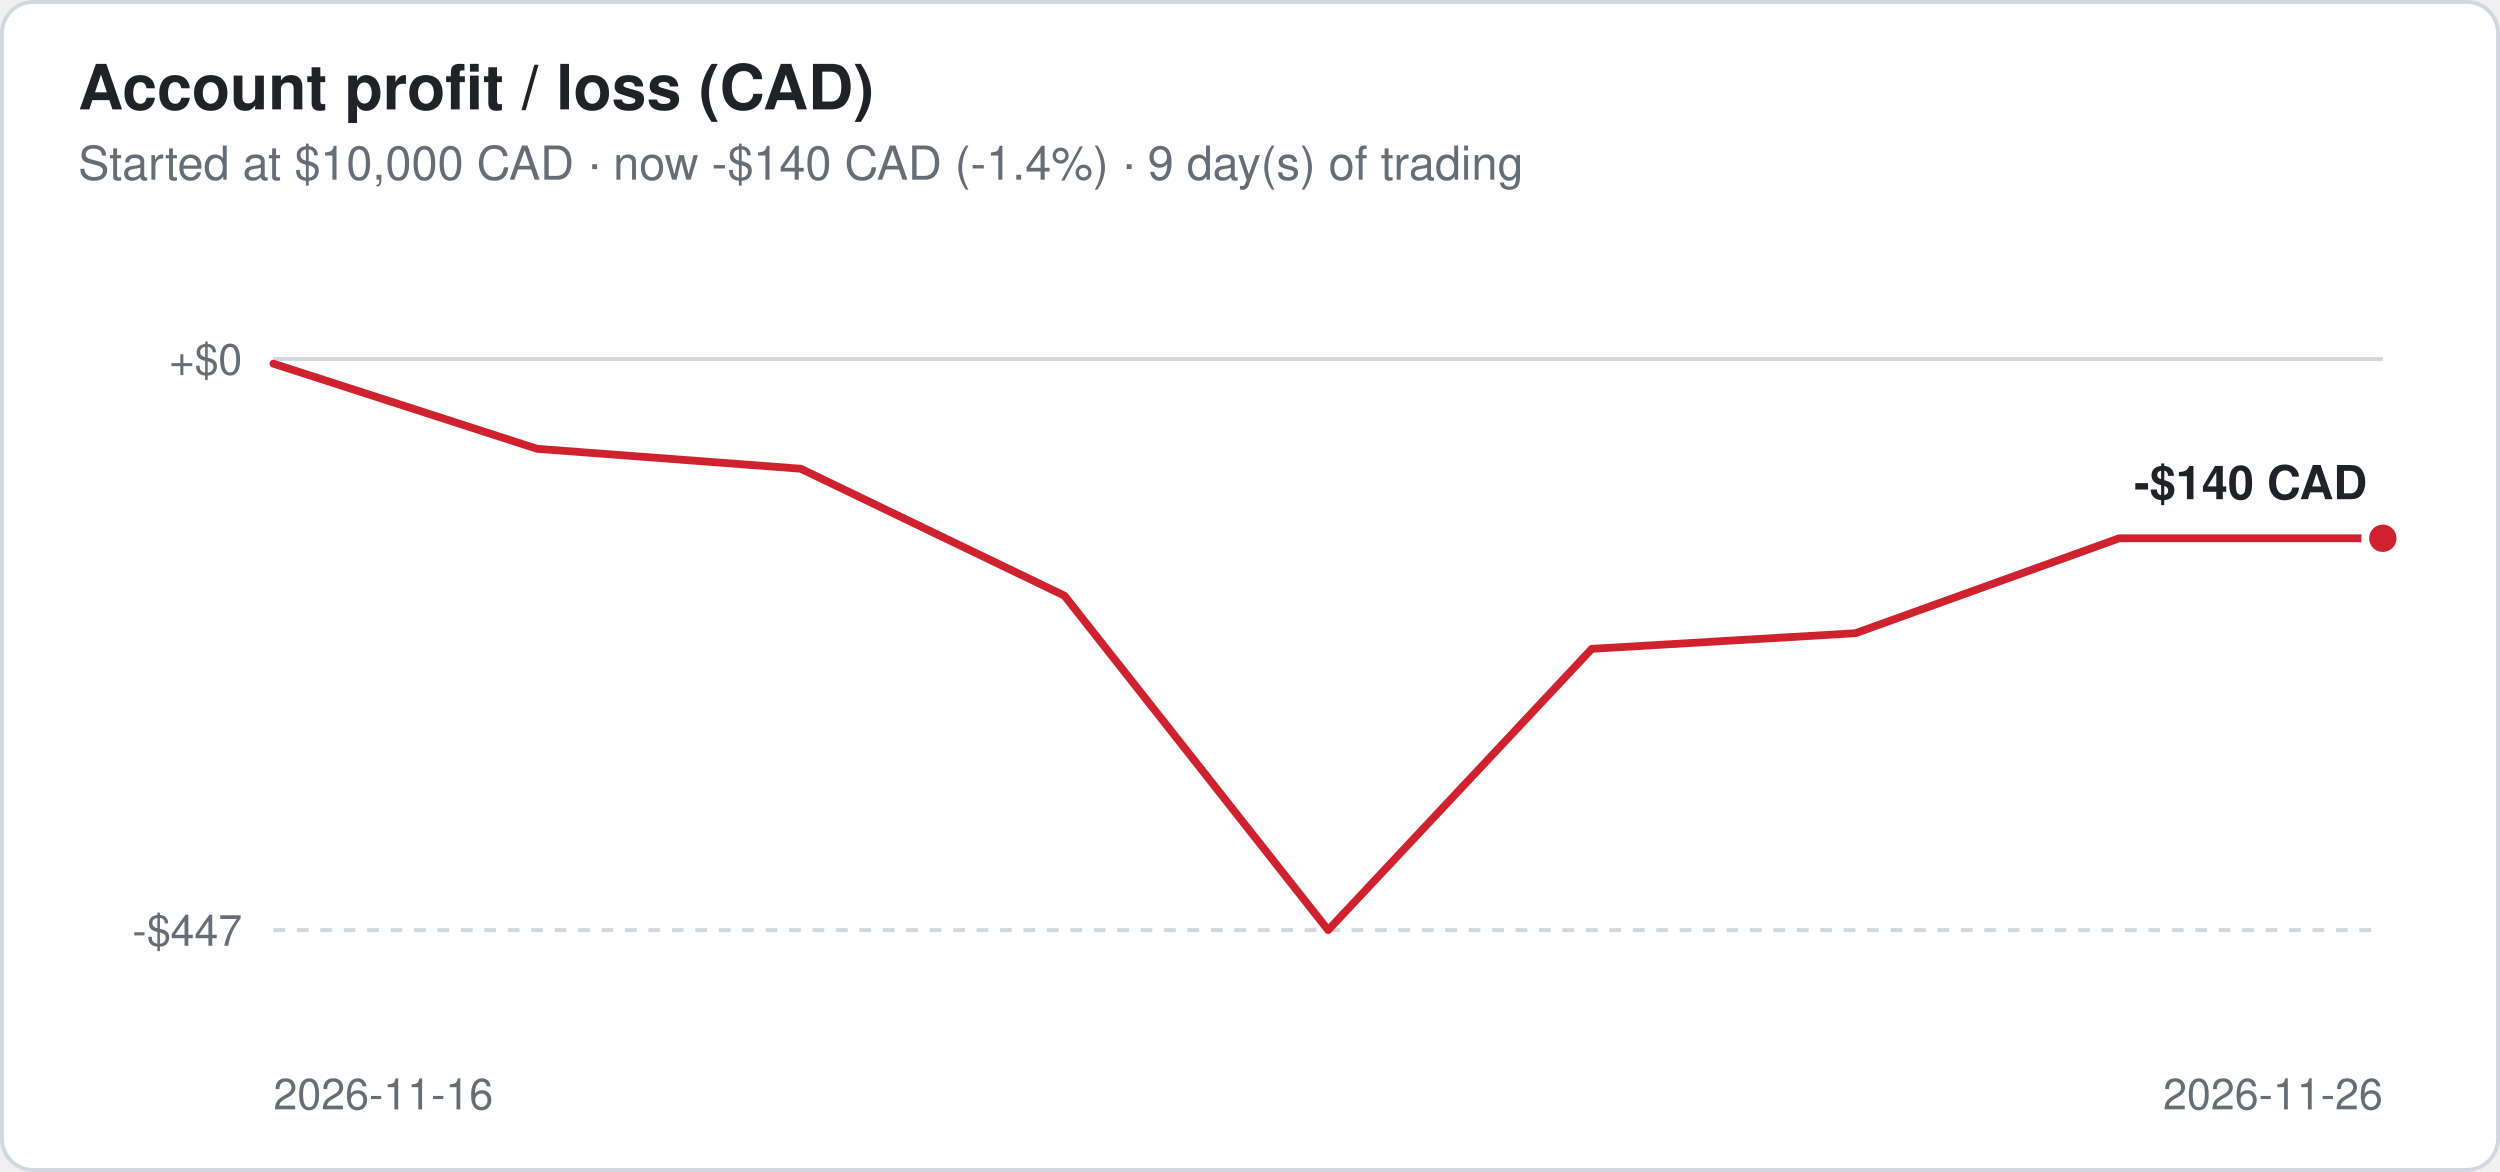
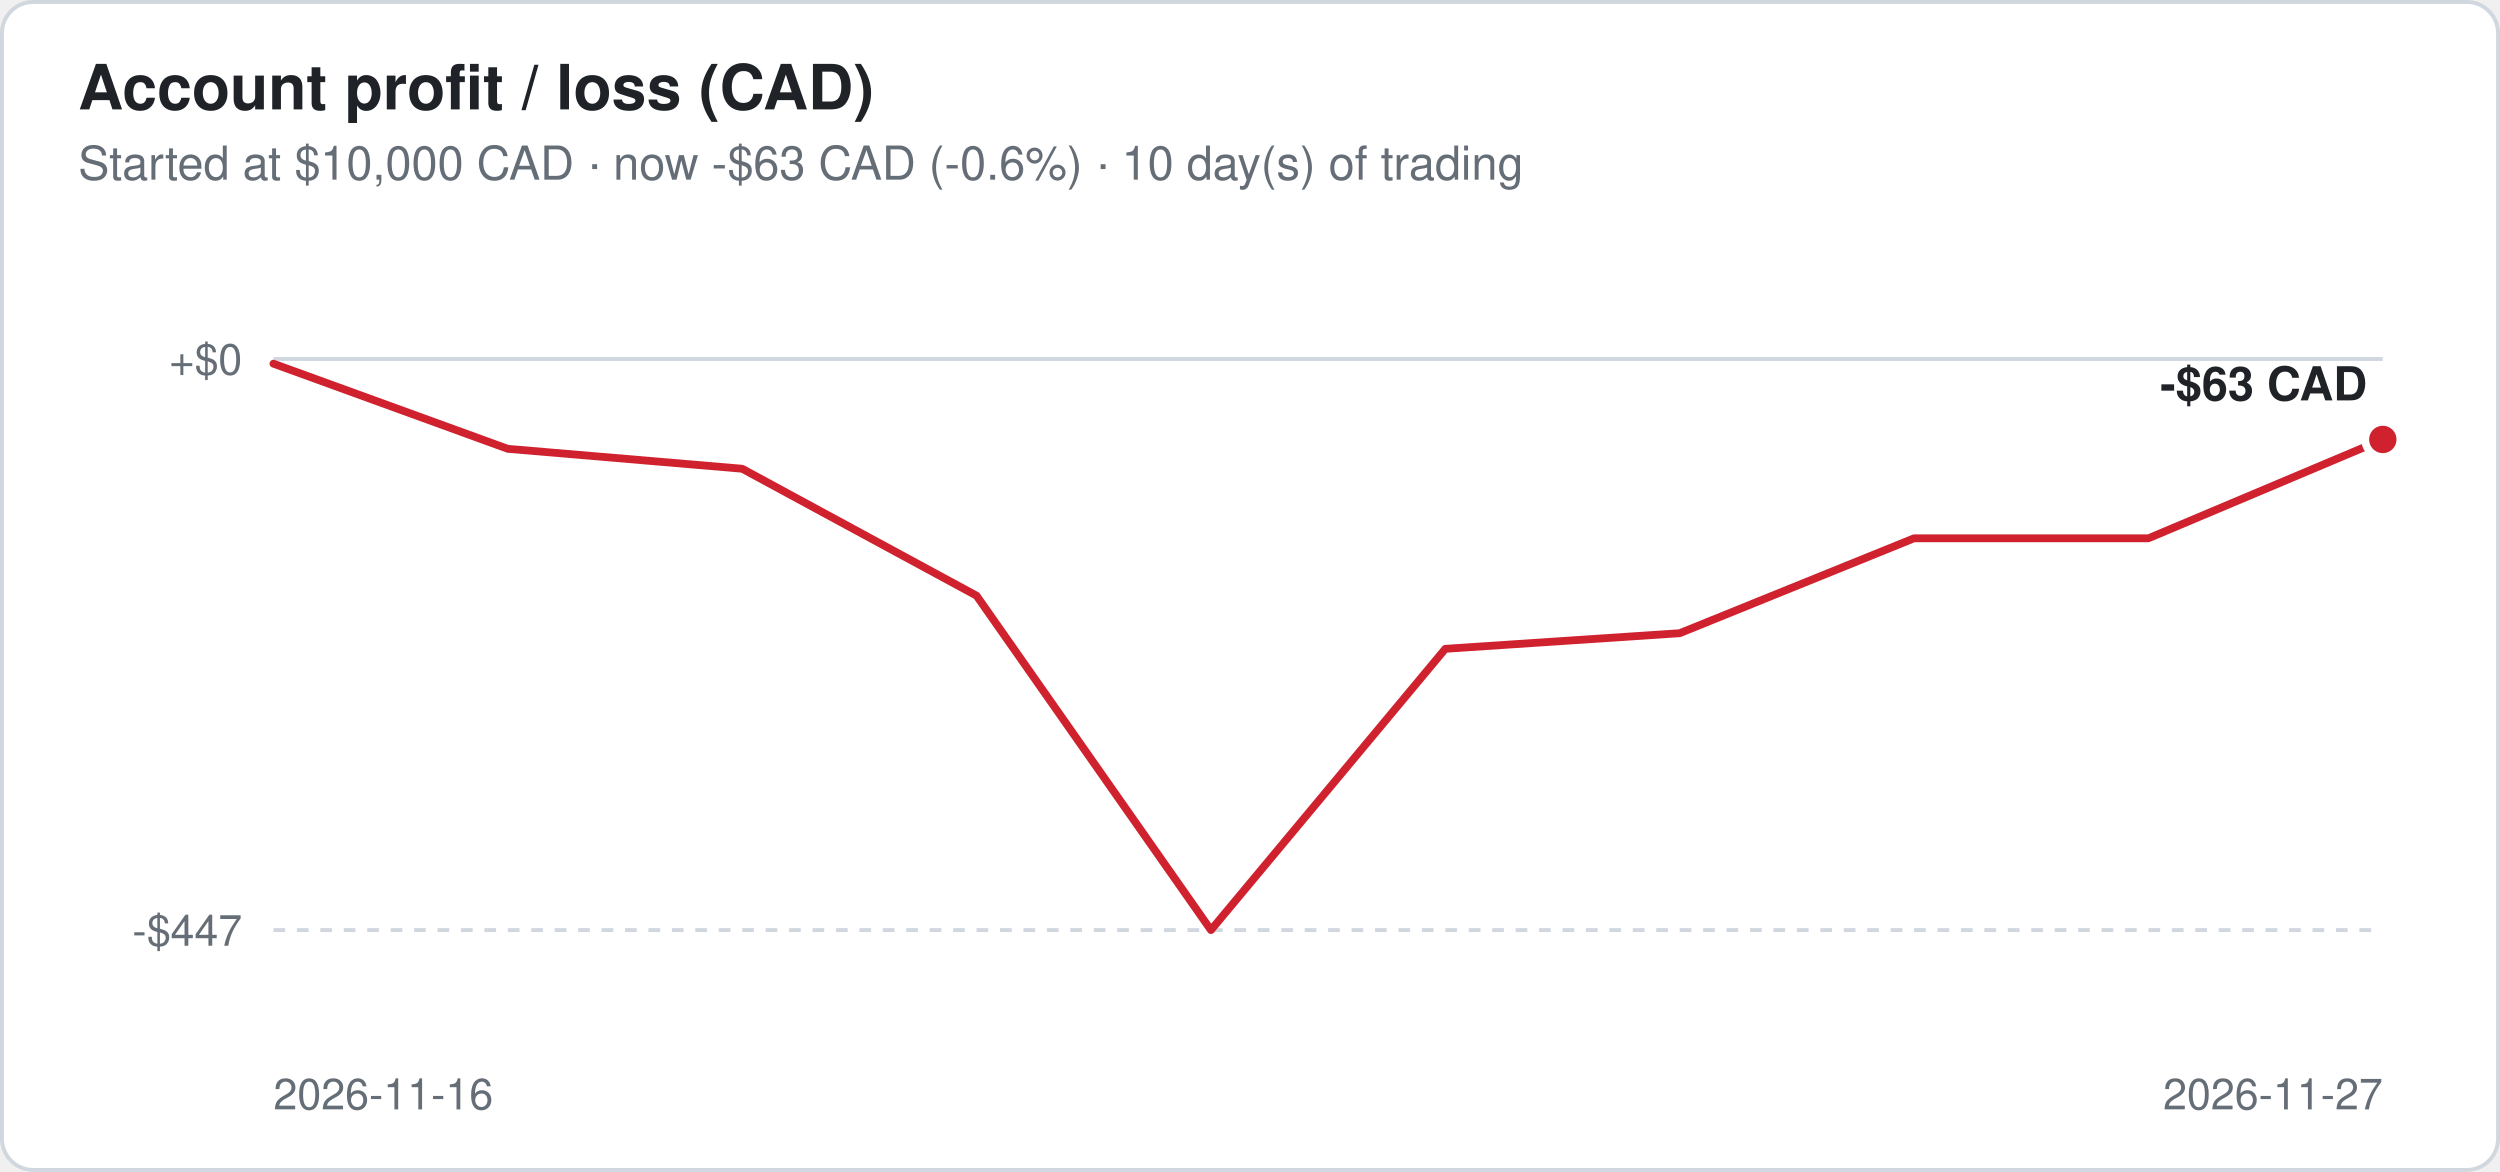
<svg xmlns="http://www.w3.org/2000/svg" width="640" height="300" viewBox="0 0 640 300" font-family="Helvetica, Arial, sans-serif">
  <rect x="0.5" y="0.5" width="639" height="299" rx="8" fill="#ffffff" stroke="#d0d7de" />
  <text x="20" y="28" font-size="16" font-weight="bold" fill="#1f2328">Account profit / loss (CAD)</text>
-   <text x="20" y="46" font-size="12" fill="#656d76">Started at $10,000 CAD · now -$140 CAD (-1.4%) · 9 day(s) of trading</text>
+   <text x="20" y="46" font-size="12" fill="#656d76">Started at $10,000 CAD · now -$63 CAD (-0.6%) · 10 day(s) of trading</text>
  <line x1="70" x2="610" y1="238.1" y2="238.1" stroke="#d0d7de" stroke-width="1" stroke-dasharray="3 3" />
  <text x="62" y="242.1" font-size="11" text-anchor="end" fill="#656d76">-$447</text>
  <line x1="70" x2="610" y1="91.9" y2="91.9" stroke="#d0d7de" stroke-width="1" />
  <text x="62" y="95.9" font-size="11" text-anchor="end" fill="#656d76">+$0</text>
-   <path d="M70.0,93.1 L137.5,114.9 L205.0,120.0 L272.5,152.5 L340.0,238.1 L407.5,166.1 L475.0,162.1 L542.5,137.8 L610.0,137.8" fill="none" stroke="#cf222e" stroke-width="2" stroke-linejoin="round" stroke-linecap="round" />
-   <circle cx="610.0" cy="137.8" r="4.5" fill="#cf222e" stroke="#ffffff" stroke-width="2" />
-   <text x="606.0" y="127.8" font-size="12" font-weight="bold" text-anchor="end" fill="#1f2328">-$140 CAD</text>
+   <path d="M70.0,93.1 L130.0,114.9 L190.0,120.0 L250.0,152.5 L310.0,238.1 L370.0,166.1 L430.0,162.1 L490.0,137.8 L550.0,137.8 L610.0,112.5" fill="none" stroke="#cf222e" stroke-width="2" stroke-linejoin="round" stroke-linecap="round" />
+   <circle cx="610.0" cy="112.5" r="4.5" fill="#cf222e" stroke="#ffffff" stroke-width="2" />
+   <text x="606.0" y="102.5" font-size="12" font-weight="bold" text-anchor="end" fill="#1f2328">-$63 CAD</text>
  <text x="70" y="284" font-size="11" fill="#656d76">2026-11-16</text>
-   <text x="610" y="284" font-size="11" text-anchor="end" fill="#656d76">2026-11-26</text>
+   <text x="610" y="284" font-size="11" text-anchor="end" fill="#656d76">2026-11-27</text>
</svg>
